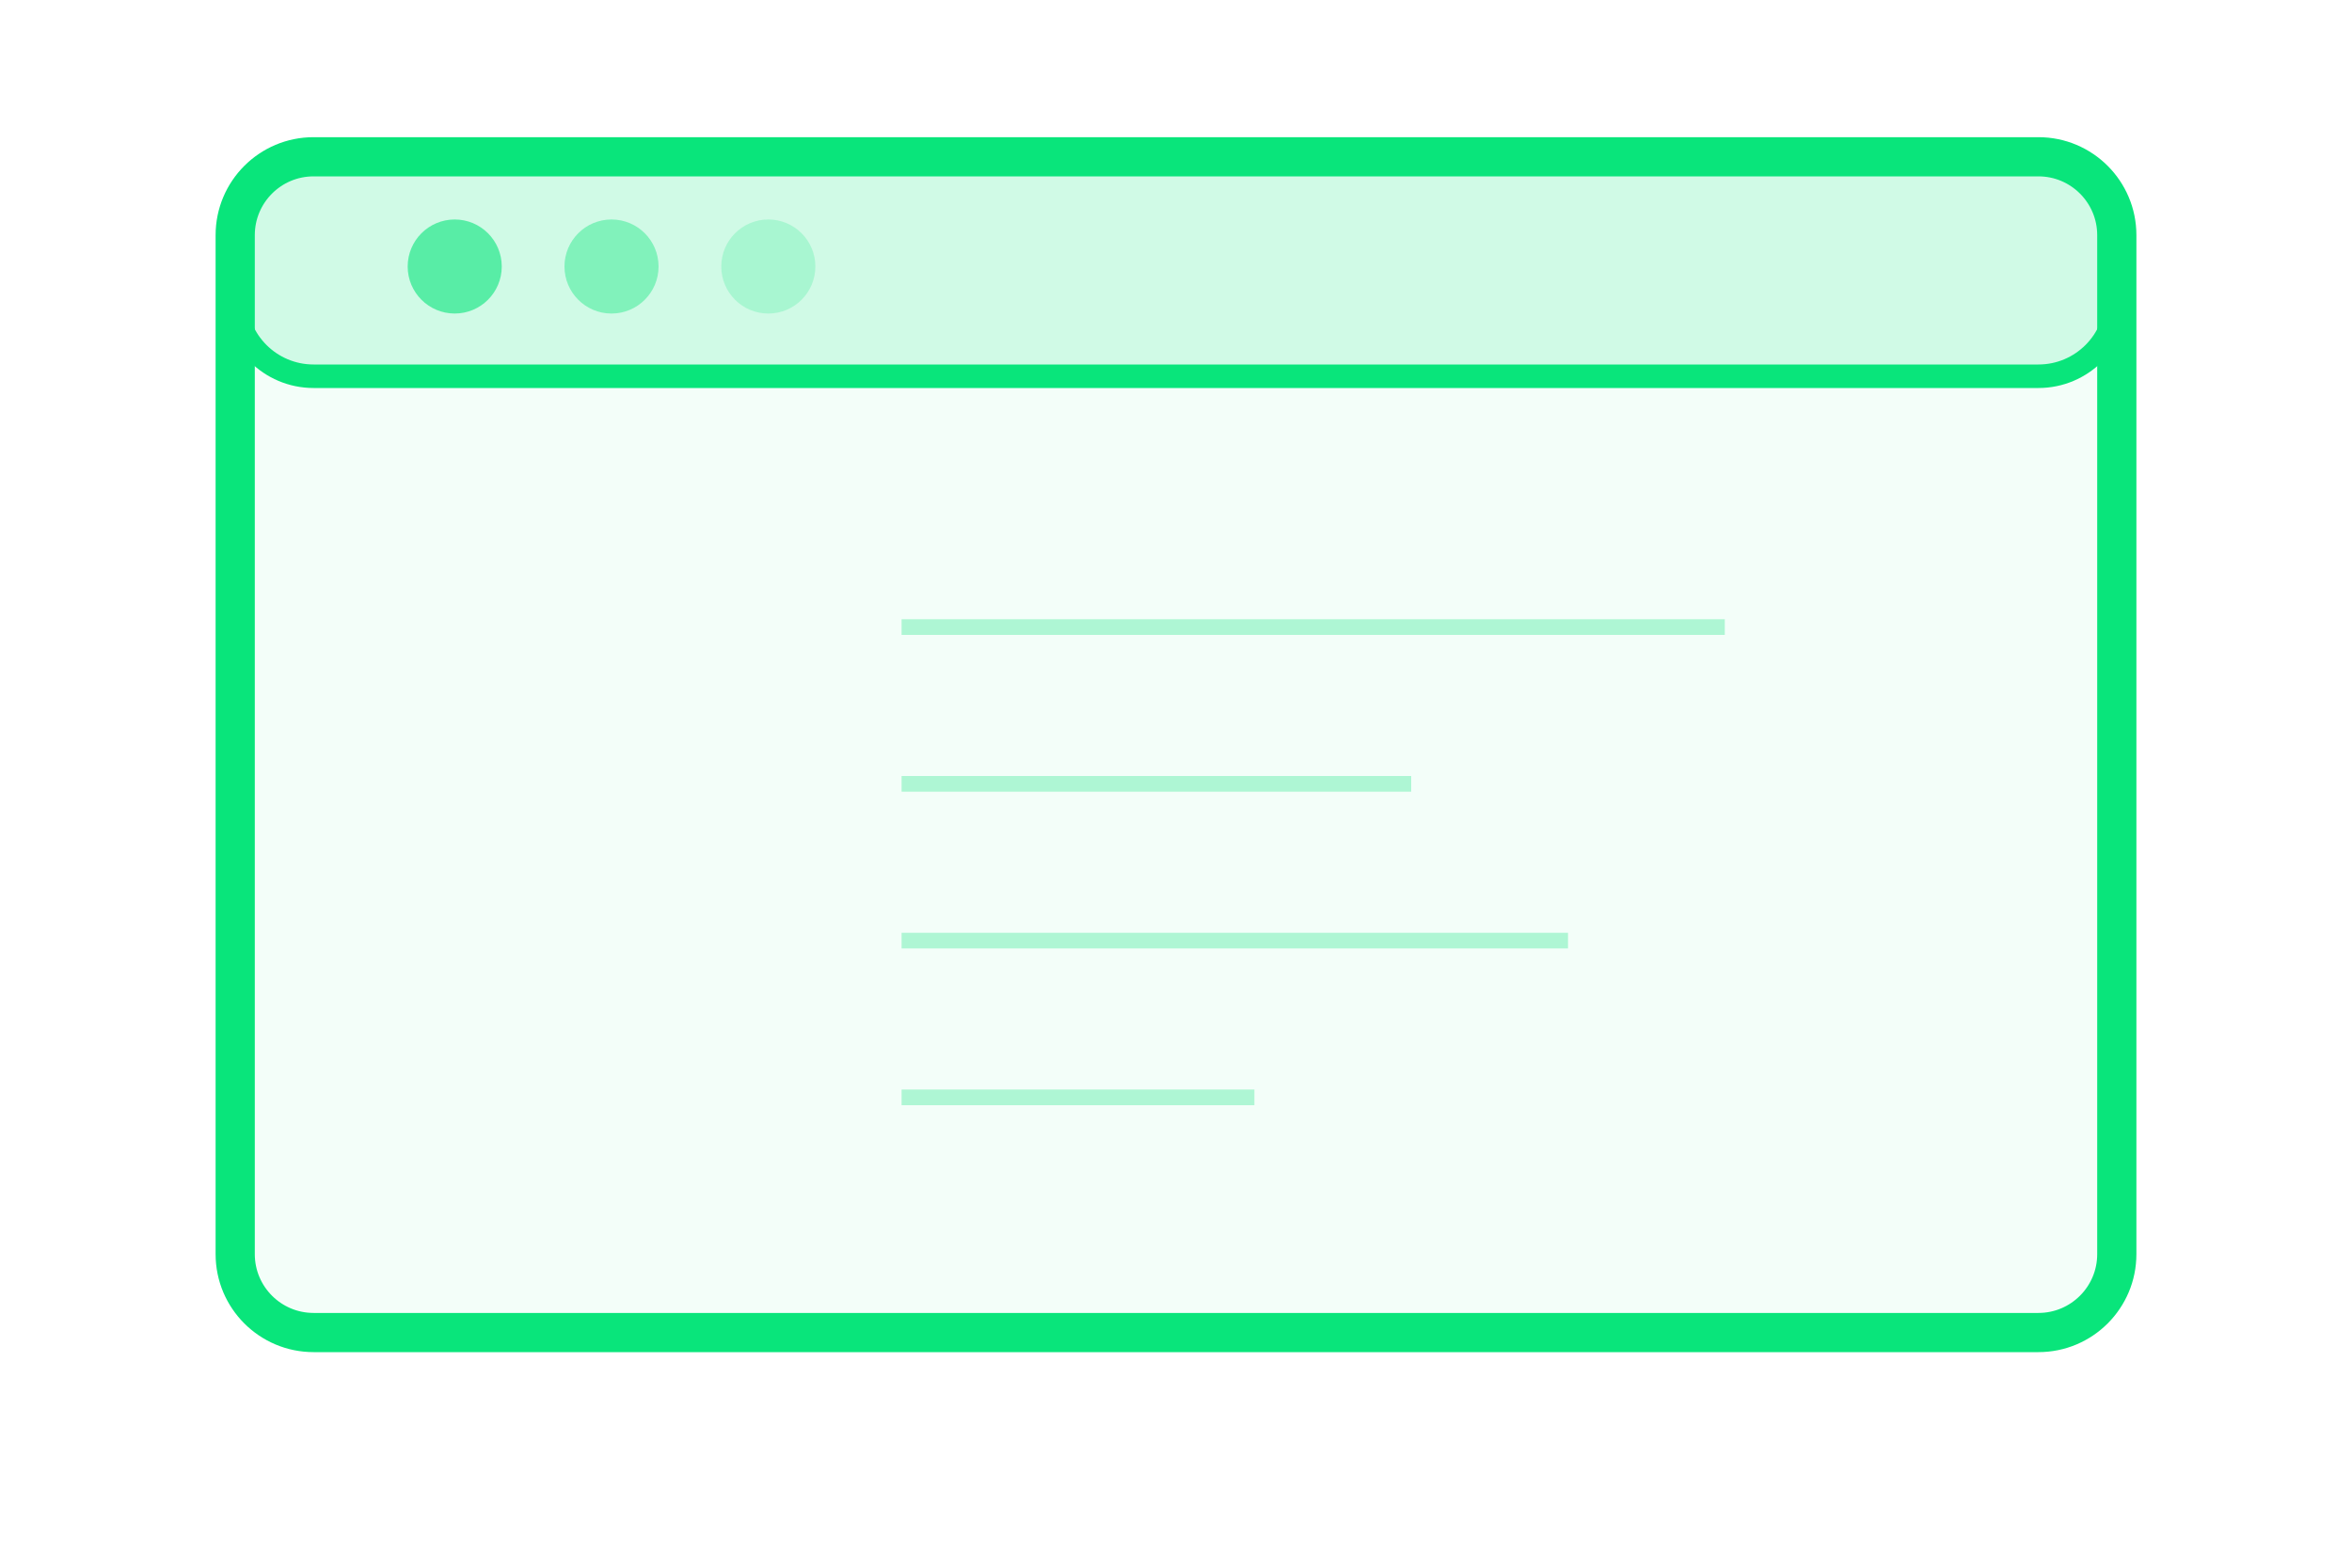
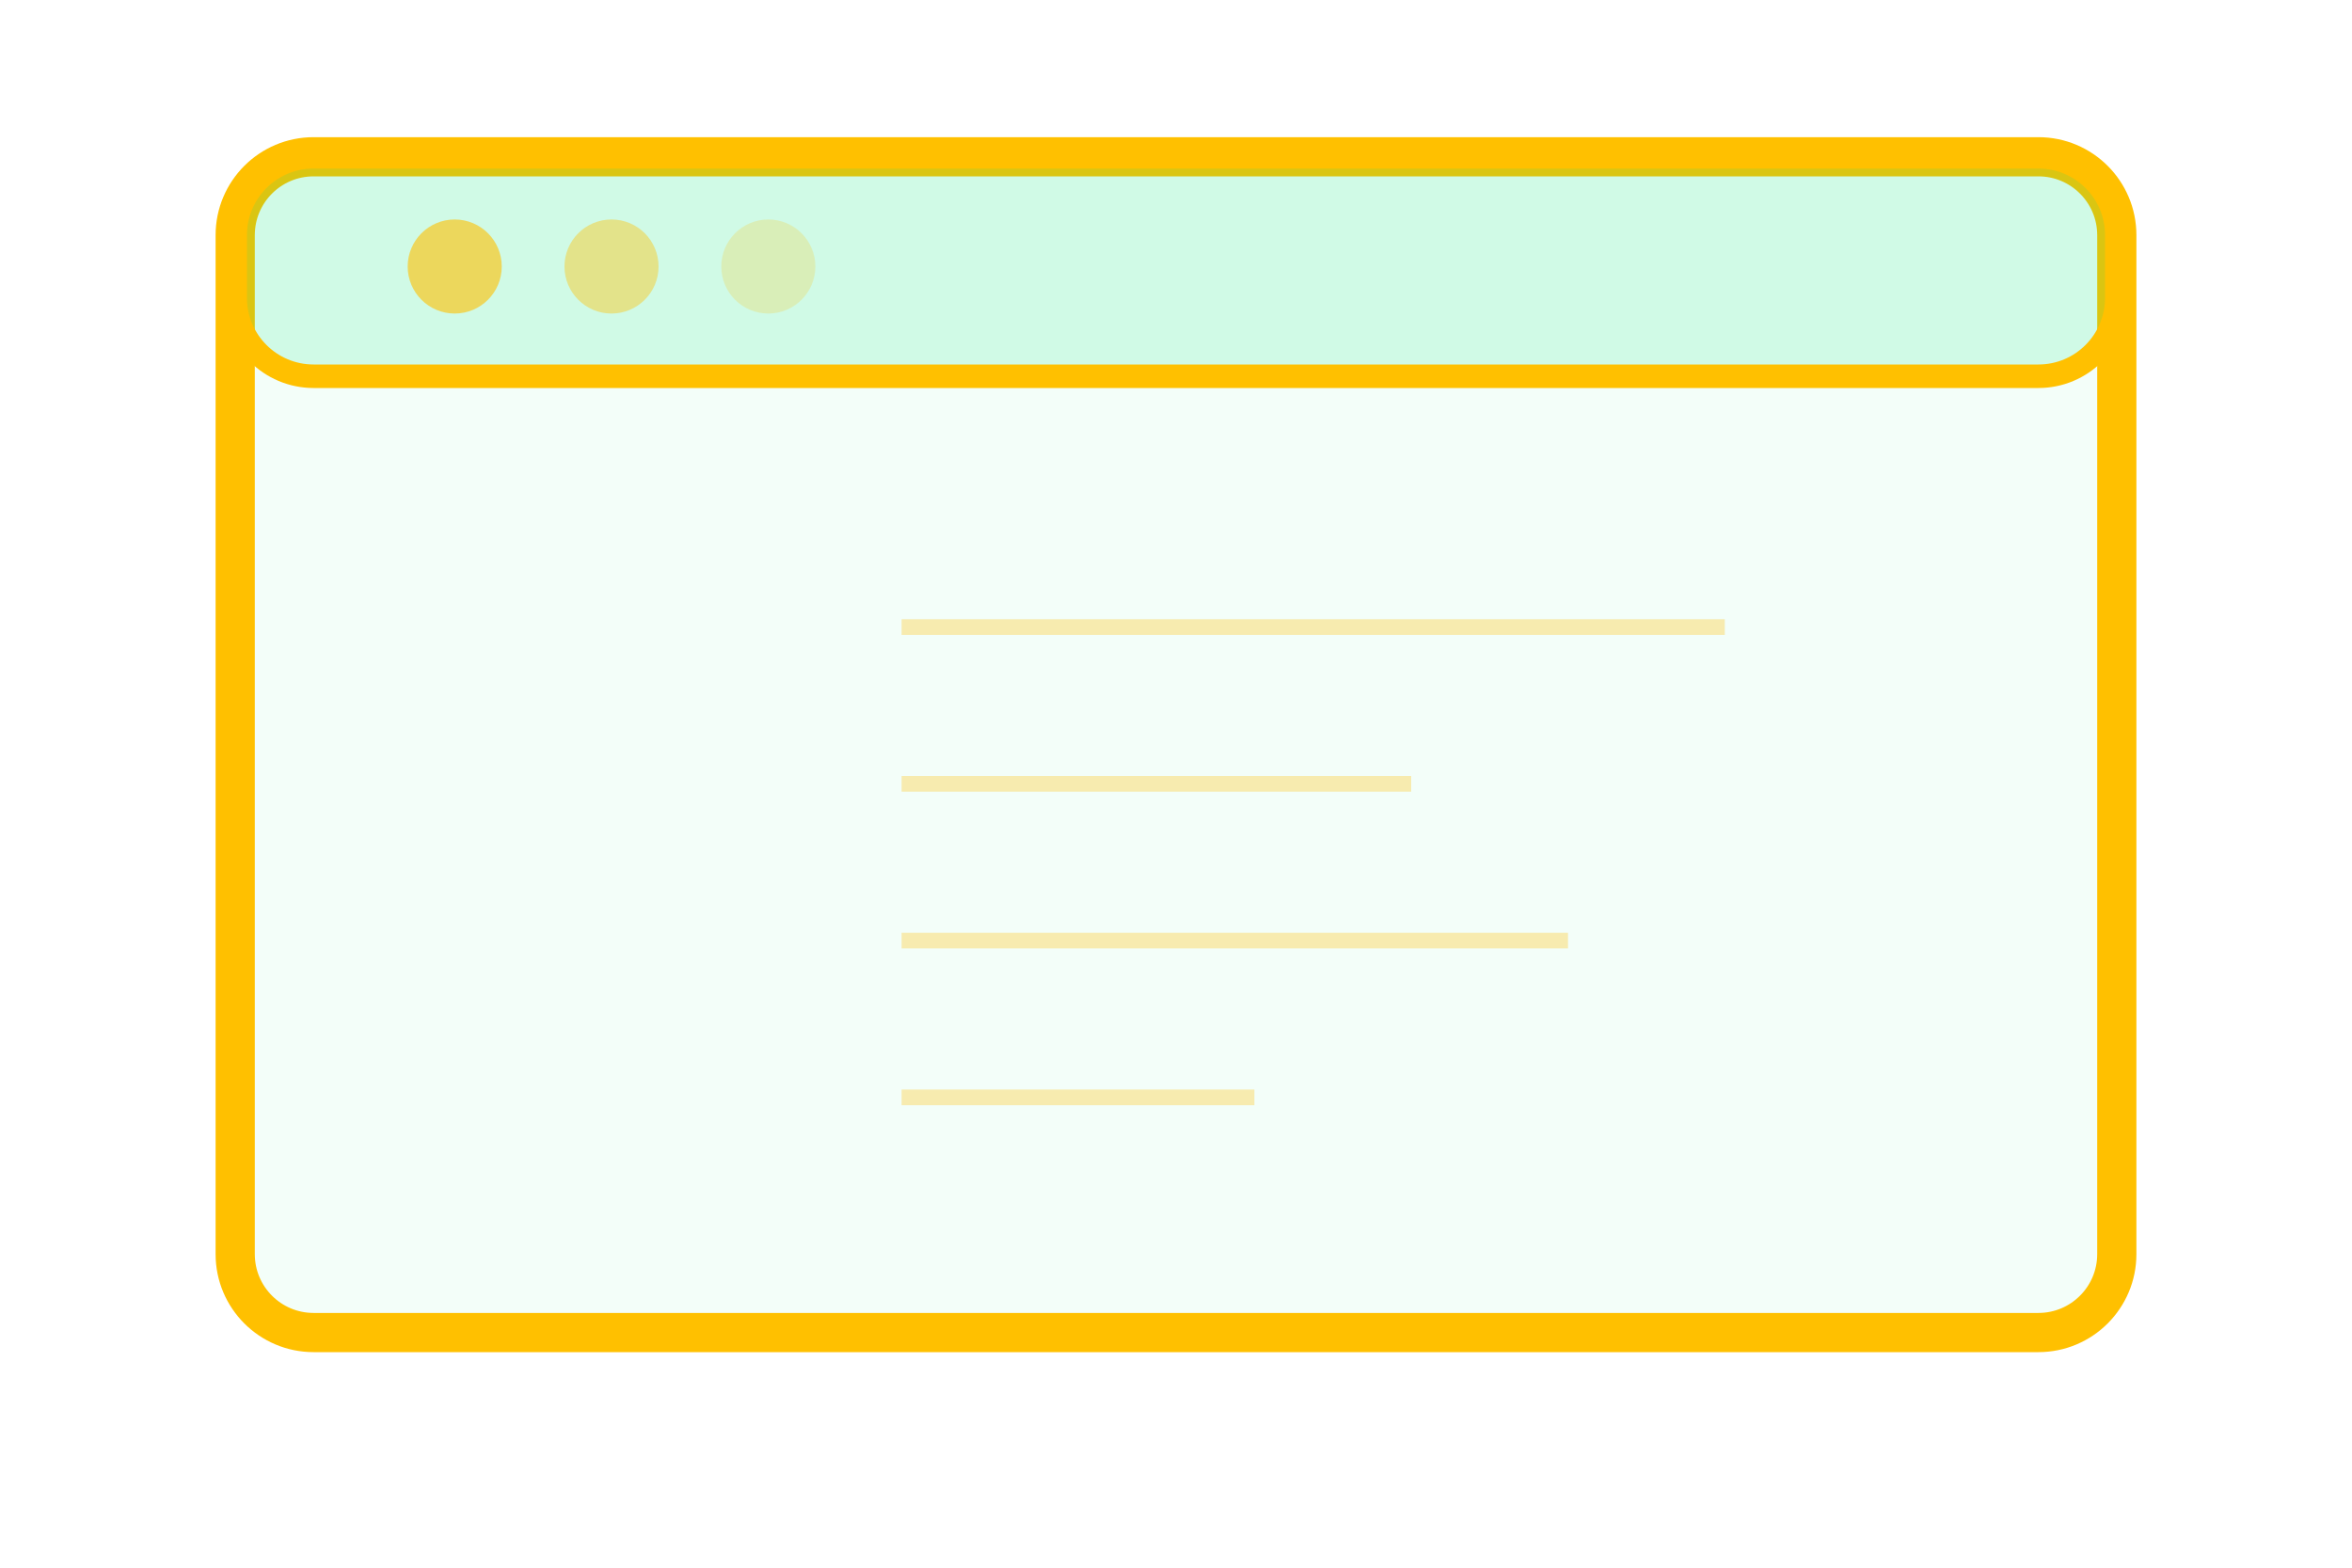
<svg xmlns="http://www.w3.org/2000/svg" viewBox="0 0 300 200" width="300" height="200">
-   <rect x="30" y="20" width="240" height="150" rx="10" stroke="#09e57b" stroke-width="5" fill="rgba(9,229,123,0.05)" />
-   <rect x="30" y="20" width="240" height="28" rx="10" stroke="#09e57b" stroke-width="3" fill="rgba(9,229,123,0.15)" />
-   <circle cx="58" cy="34" r="6" stroke="none" fill="#09e57b" opacity="0.6" />
-   <circle cx="78" cy="34" r="6" stroke="none" fill="#09e57b" opacity="0.4" />
-   <circle cx="98" cy="34" r="6" stroke="none" fill="#09e57b" opacity="0.2" />
-   <line x1="115" y1="80" x2="220" y2="80" stroke="#09e57b" stroke-width="2" opacity="0.3" />
-   <line x1="115" y1="100" x2="180" y2="100" stroke="#09e57b" stroke-width="2" opacity="0.3" />
-   <line x1="115" y1="120" x2="200" y2="120" stroke="#09e57b" stroke-width="2" opacity="0.3" />
-   <line x1="115" y1="140" x2="160" y2="140" stroke="#09e57b" stroke-width="2" opacity="0.3" />
+   <rect x="30" y="20" width="240" height="150" rx="10" stroke="#ffc000" stroke-width="5" fill="rgba(9,229,123,0.05)" />
+   <rect x="30" y="20" width="240" height="28" rx="10" stroke="#ffc000" stroke-width="3" fill="rgba(9,229,123,0.15)" />
+   <circle cx="58" cy="34" r="6" stroke="none" fill="#ffc000" opacity="0.6" />
+   <circle cx="78" cy="34" r="6" stroke="none" fill="#ffc000" opacity="0.4" />
+   <circle cx="98" cy="34" r="6" stroke="none" fill="#ffc000" opacity="0.2" />
+   <line x1="115" y1="80" x2="220" y2="80" stroke="#ffc000" stroke-width="2" opacity="0.3" />
+   <line x1="115" y1="100" x2="180" y2="100" stroke="#ffc000" stroke-width="2" opacity="0.3" />
+   <line x1="115" y1="120" x2="200" y2="120" stroke="#ffc000" stroke-width="2" opacity="0.3" />
+   <line x1="115" y1="140" x2="160" y2="140" stroke="#ffc000" stroke-width="2" opacity="0.3" />
</svg>
